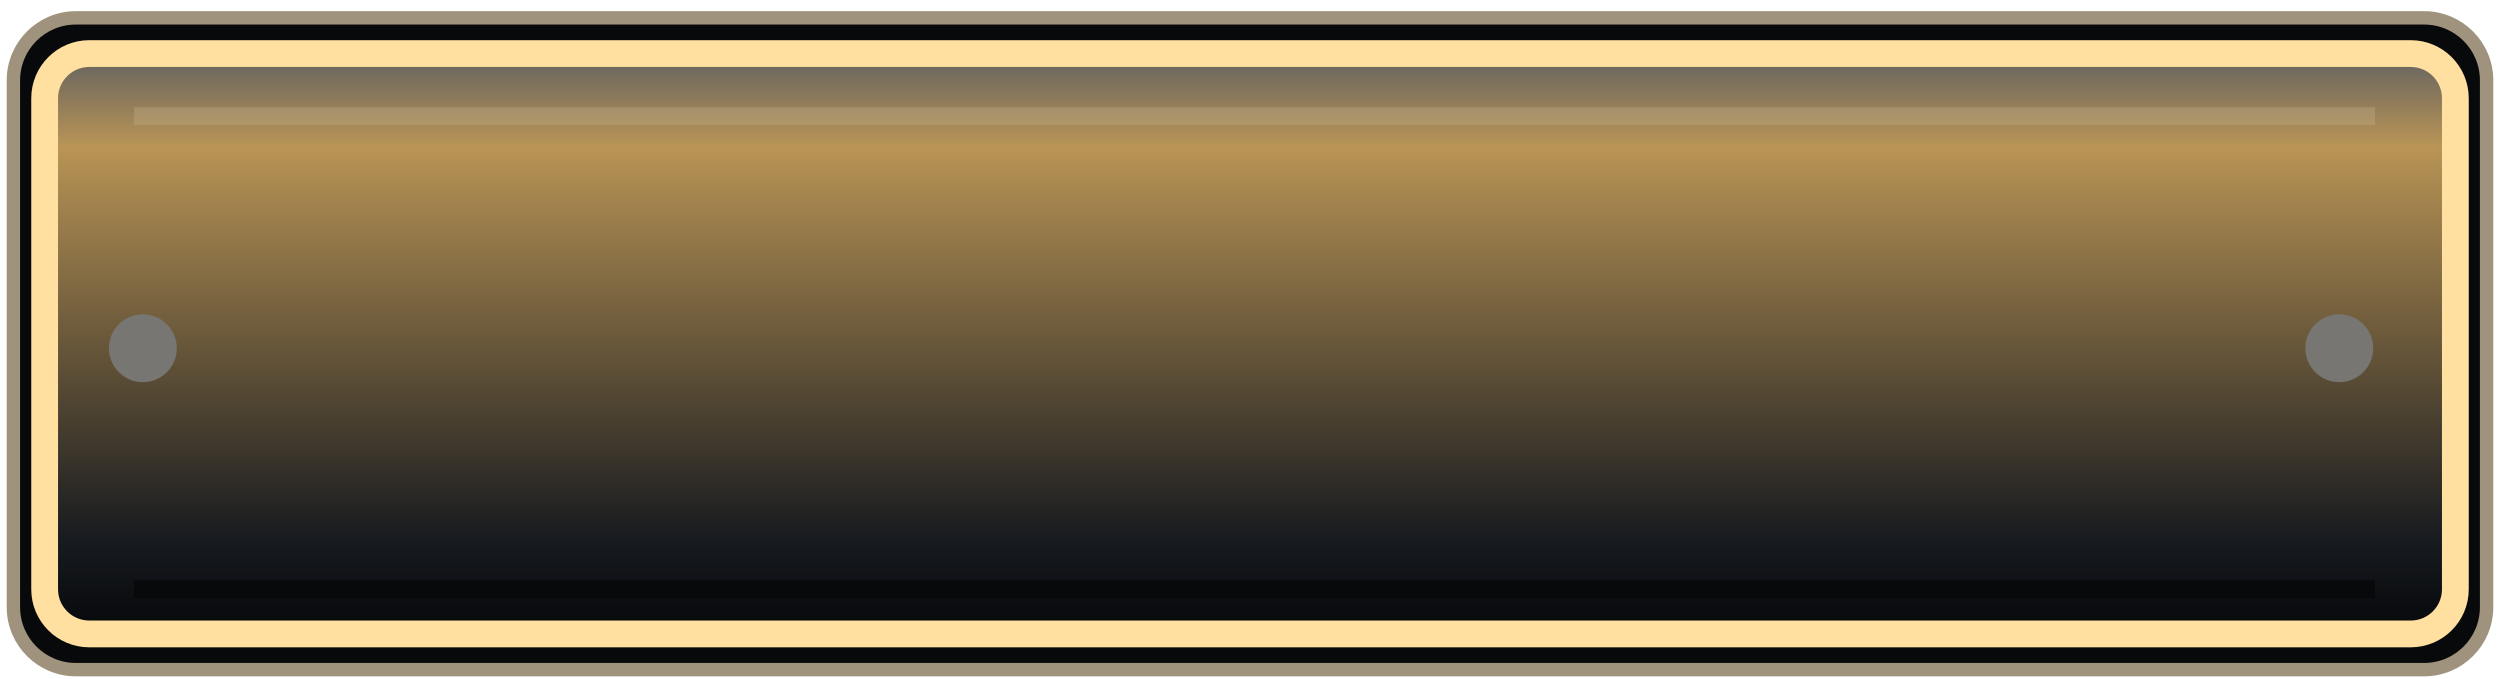
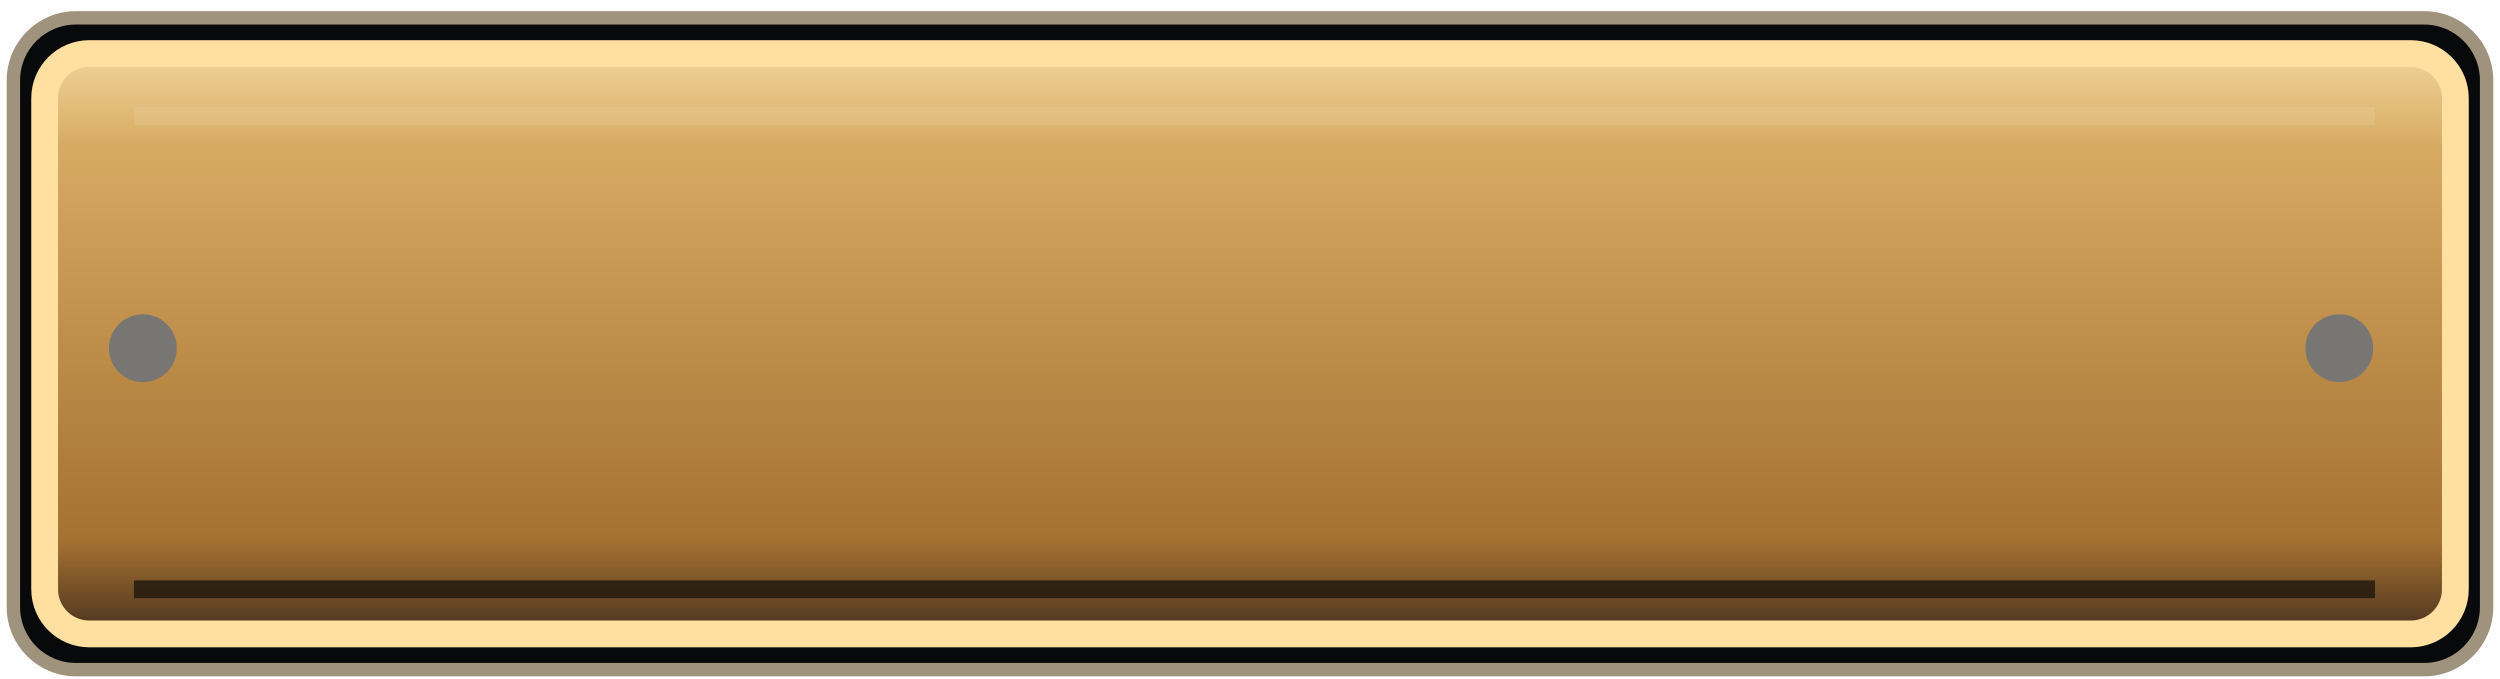
<svg xmlns="http://www.w3.org/2000/svg" width="280" height="76" viewBox="0 0 280 76">
  <defs>
    <linearGradient id="m" x2="0" y2="1">
-       <stop stop-color="#626260" />
-       <stop offset=".16" stop-color="#b99455" />
-       <stop offset=".84" stop-color="#171a1f" />
-       <stop offset="1" stop-color="#06080a" />
+       <stop stop-color="#f1d49a" />
+       <stop offset=".16" stop-color="#d7aa62" />
+       <stop offset=".84" stop-color="#a57132" />
+       <stop offset="1" stop-color="#49321e" />
    </linearGradient>
  </defs>
  <rect x="1.5" y="2" width="277" height="73" rx="7" fill="#08090a" stroke="#a0937e" stroke-width="1.5" />
  <rect x="5" y="6" width="270" height="65" rx="5" fill="url(#m)" stroke="#ffe0a0" stroke-width="3" />
  <path d="M15 13 H266" stroke="#f2e6c8" opacity="0.16" stroke-width="2" />
  <path d="M15 66 H266" stroke="#020304" opacity=".6" stroke-width="2" />
  <circle cx="16" cy="39" r="3.8" fill="#777673" />
  <circle cx="262" cy="39" r="3.8" fill="#777673" />
</svg>
